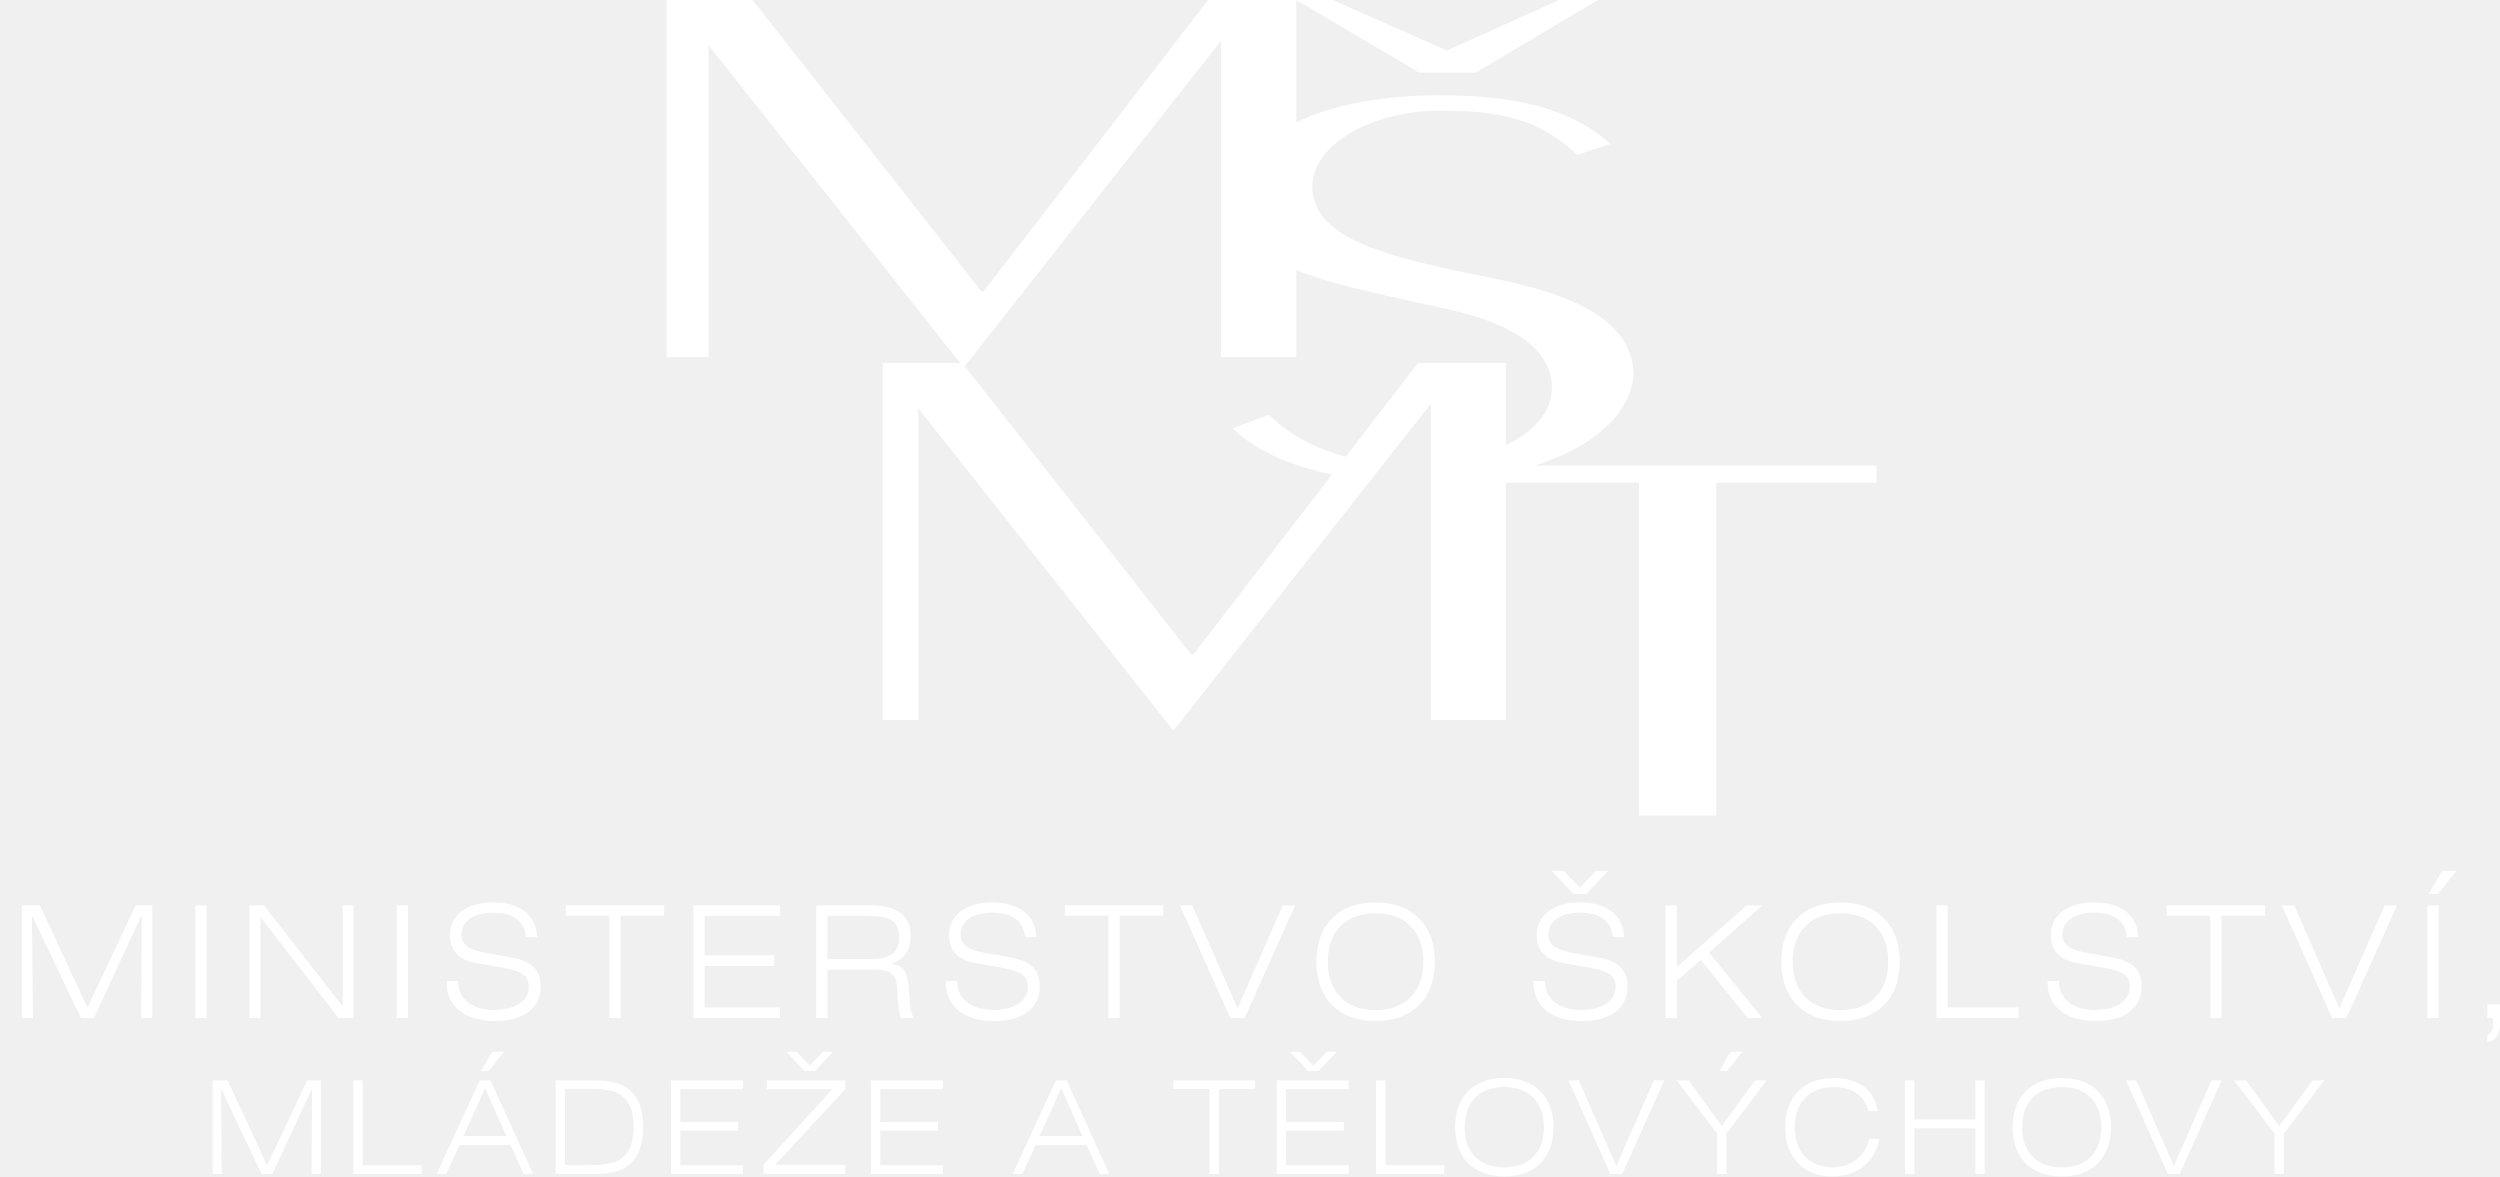
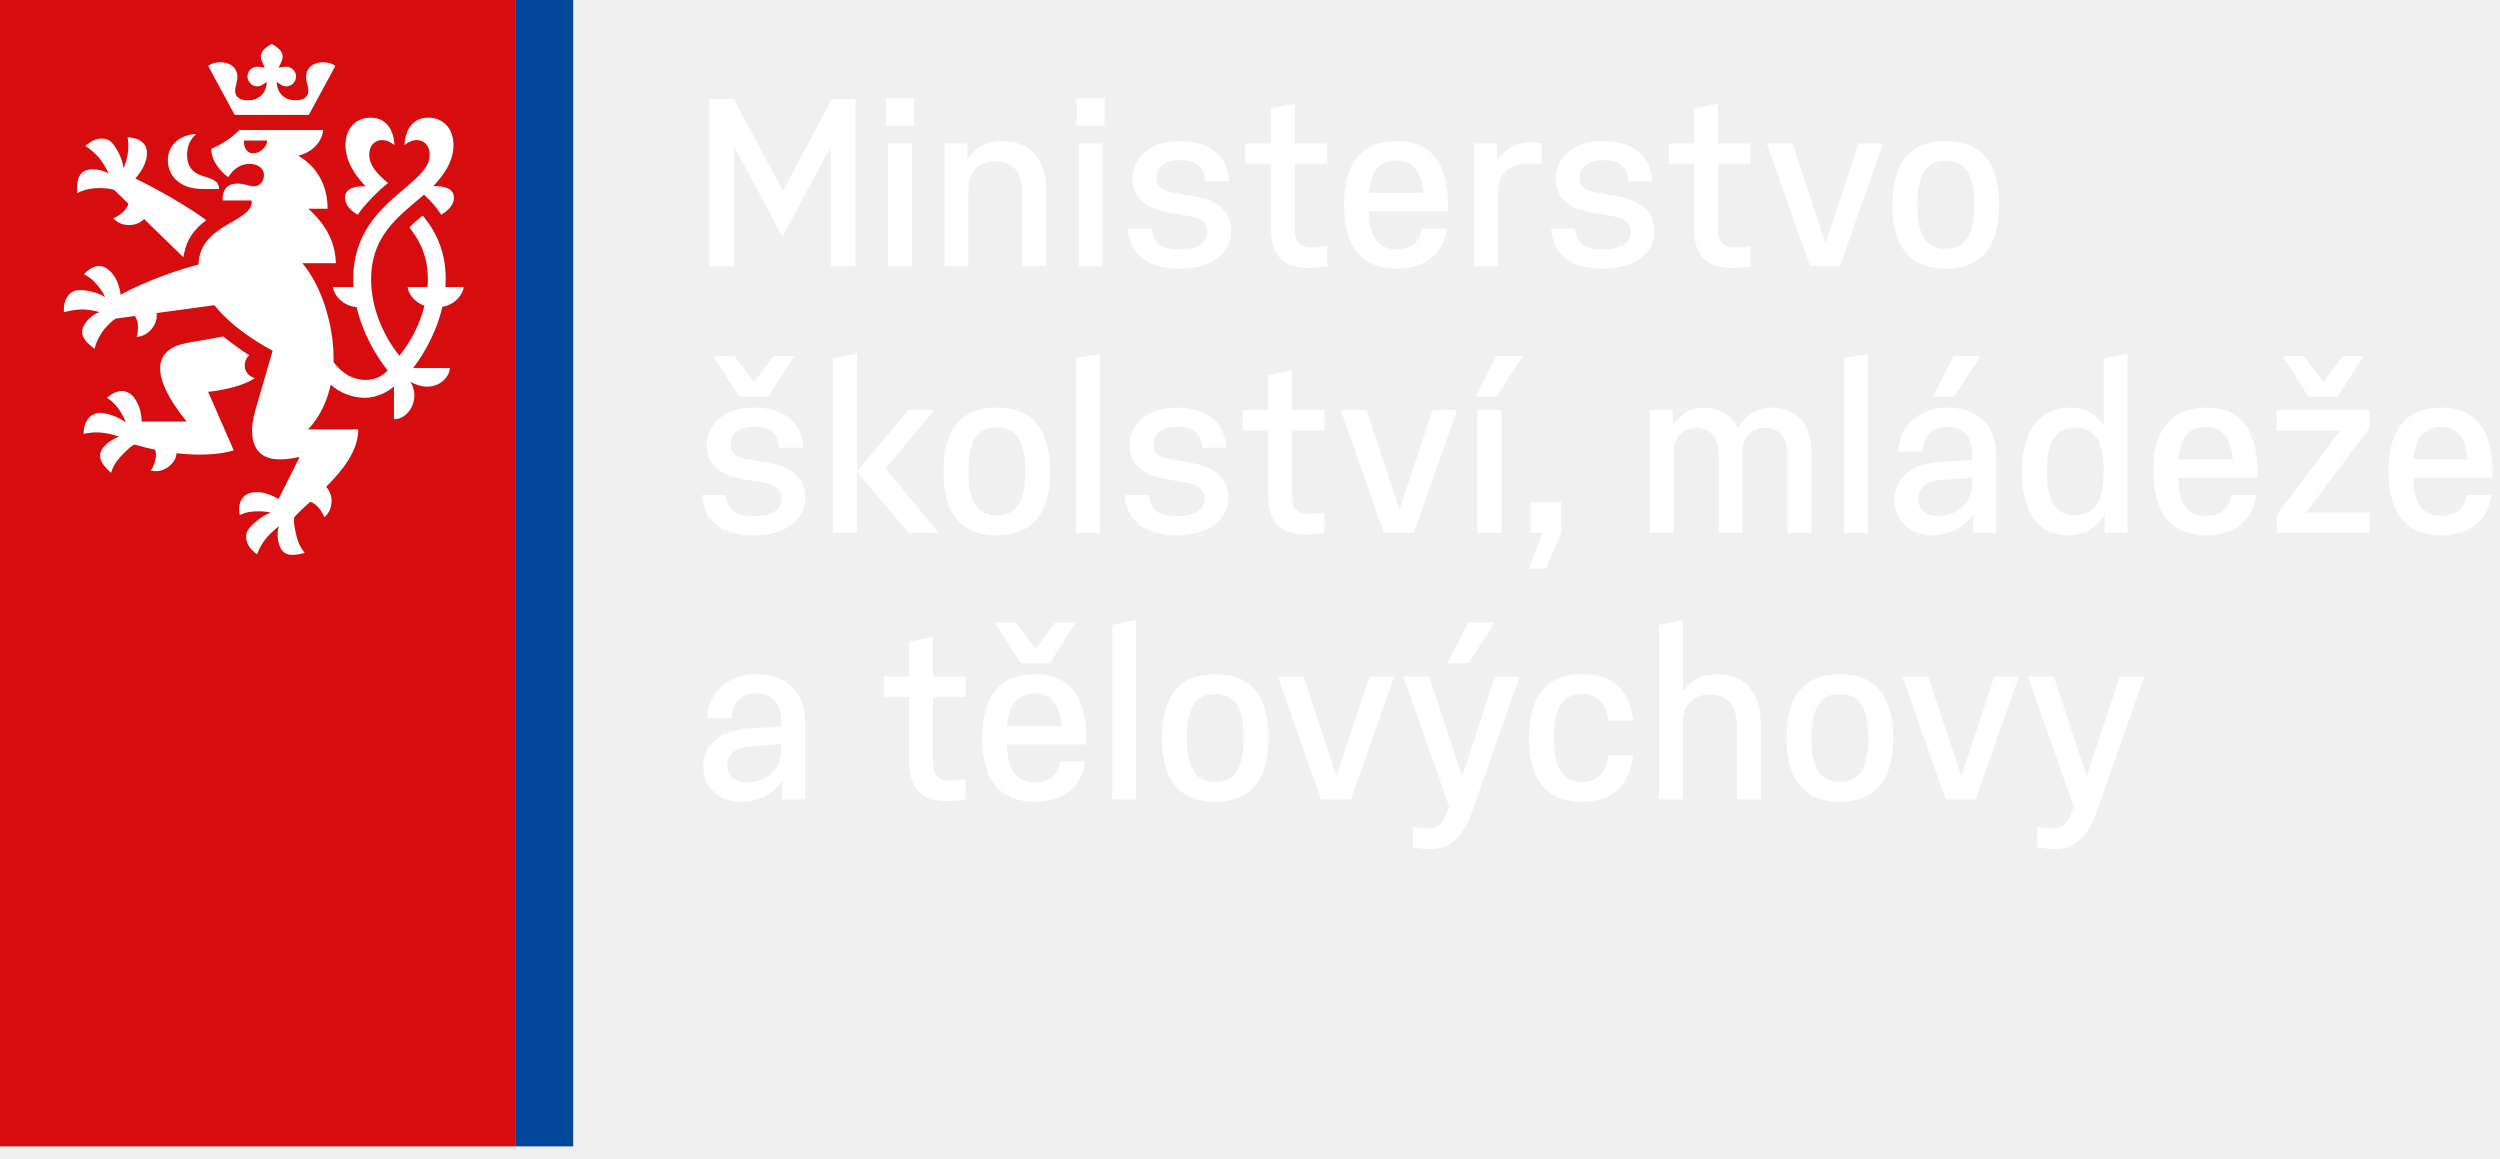
- <svg xmlns="http://www.w3.org/2000/svg" width="102" height="48" viewBox="0 0 102 48" fill="none">
-   <path d="M60.208 2.964L65.192 0H63.615L59.035 2.062L54.374 0H52.888L57.908 2.964H60.208ZM62.628 18.996C64.812 18.296 66.434 17.069 66.652 15.35C66.652 12.924 63.814 11.953 61.019 11.375C56.962 10.566 54.078 9.896 53.627 8.14C53.544 7.895 53.536 7.77 53.536 7.586C53.627 5.691 56.287 4.513 58.721 4.513C61.199 4.513 62.776 4.834 64.353 6.316L65.706 5.875C63.949 4.304 61.56 3.888 58.721 3.888C56.36 3.888 54.345 4.284 52.888 4.993V0H49.292L40.131 11.889H40.043L30.704 0H27.199V14.564H28.908V1.844L39.176 14.814H36.016V29.378H37.465V16.657L47.855 29.784H47.897L58.376 16.477V29.378H61.444V19.696H66.867V33.279H70.023V19.696H76.556V18.996H62.628ZM61.444 18.159V14.814H57.849L54.909 18.63C53.689 18.313 52.606 17.756 51.779 16.922L50.291 17.476C51.245 18.398 52.678 19.015 54.348 19.359L48.688 26.703H48.6L39.363 14.941L49.818 1.662V14.564H52.888V11.02C54.508 11.671 56.73 12.086 58.99 12.6C62.326 13.316 63.318 14.587 63.318 15.812C63.318 16.757 62.64 17.587 61.444 18.159Z" fill="white" />
-   <path d="M0.893 36.939H1.626L3.568 41.112L5.537 36.939H6.212V41.538H5.76L5.778 37.335L3.83 41.538H3.301L1.301 37.335L1.346 41.538H0.893V36.939Z" fill="white" />
-   <path d="M7.97 36.938H8.428V41.537H7.97V36.938Z" fill="white" />
-   <path d="M10.18 36.939H10.767L13.983 41.066V36.939H14.429V41.538H13.817L10.626 37.41V41.538H10.18V36.939Z" fill="white" />
-   <path d="M16.186 36.938H16.645V41.537H16.186V36.938Z" fill="white" />
-   <path d="M18.69 40.023V40.047C18.69 40.742 19.257 41.207 20.148 41.207C21.047 41.207 21.575 40.825 21.575 40.265C21.575 39.741 21.205 39.609 20.428 39.468L19.447 39.296C18.715 39.169 18.358 38.787 18.358 38.15C18.358 37.36 19.007 36.819 20.11 36.819C21.231 36.819 21.893 37.353 21.918 38.232H21.46C21.402 37.589 20.944 37.239 20.122 37.239C19.307 37.239 18.829 37.595 18.829 38.125C18.829 38.608 19.206 38.774 19.976 38.907L20.849 39.06C21.683 39.207 22.058 39.564 22.058 40.246C22.058 41.124 21.378 41.659 20.192 41.659C18.957 41.659 18.224 41.048 18.224 40.092V40.023H18.69Z" fill="white" />
-   <path d="M24.861 37.36H23.084V36.939H27.096V37.36H25.32V41.537H24.861V37.36Z" fill="white" />
-   <path d="M28.287 36.939H31.822V37.367H28.747V38.979H31.587V39.411H28.747V41.105H31.822V41.538H28.287V36.939Z" fill="white" />
-   <path d="M33.3 36.939H35.505C36.6 36.939 37.154 37.353 37.154 38.175C37.154 38.78 36.912 39.137 36.358 39.322C36.881 39.405 37.001 39.647 37.065 40.195C37.135 40.806 37.097 41.271 37.288 41.538H36.752C36.612 41.118 36.651 40.66 36.593 40.195C36.536 39.722 36.268 39.563 35.695 39.563H33.76V41.538H33.3V36.939ZM33.76 37.367V39.131H35.454C36.301 39.131 36.689 38.895 36.689 38.246C36.689 37.563 36.282 37.367 35.396 37.367H33.76Z" fill="white" />
-   <path d="M39.052 40.023V40.047C39.052 40.742 39.619 41.207 40.511 41.207C41.408 41.207 41.937 40.825 41.937 40.265C41.937 39.741 41.568 39.609 40.79 39.468L39.81 39.296C39.077 39.169 38.721 38.787 38.721 38.15C38.721 37.36 39.37 36.819 40.472 36.819C41.593 36.819 42.256 37.353 42.281 38.232H41.822C41.765 37.589 41.307 37.239 40.485 37.239C39.669 37.239 39.192 37.595 39.192 38.125C39.192 38.608 39.568 38.774 40.338 38.907L41.211 39.06C42.045 39.207 42.421 39.564 42.421 40.246C42.421 41.124 41.74 41.659 40.555 41.659C39.319 41.659 38.588 41.048 38.588 40.092V40.023H39.052Z" fill="white" />
-   <path d="M45.224 37.36H43.446V36.939H47.459V37.36H45.682V41.537H45.224V37.36Z" fill="white" />
-   <path d="M48.142 36.939H48.644L50.491 41.143L52.338 36.939H52.842L50.778 41.538H50.198L48.142 36.939Z" fill="white" />
-   <path d="M56.122 41.659C54.612 41.659 53.709 40.736 53.709 39.238C53.709 37.743 54.612 36.819 56.122 36.819C57.632 36.819 58.542 37.743 58.542 39.238C58.542 40.736 57.632 41.659 56.122 41.659ZM58.071 39.238C58.071 38.003 57.338 37.264 56.122 37.264C54.906 37.264 54.173 38.003 54.173 39.238C54.173 40.474 54.906 41.213 56.122 41.213C57.338 41.213 58.071 40.474 58.071 39.238Z" fill="white" />
-   <path d="M63.033 40.023V40.047C63.033 40.742 63.599 41.207 64.491 41.207C65.39 41.207 65.917 40.825 65.917 40.265C65.917 39.741 65.548 39.609 64.772 39.468L63.791 39.296C63.059 39.169 62.702 38.787 62.702 38.15C62.702 37.36 63.351 36.819 64.454 36.819C65.574 36.819 66.237 37.353 66.263 38.232H65.804C65.746 37.589 65.287 37.239 64.465 37.239C63.651 37.239 63.172 37.595 63.172 38.125C63.172 38.608 63.548 38.774 64.319 38.907L65.192 39.06C66.027 39.207 66.403 39.564 66.403 40.246C66.403 41.124 65.721 41.659 64.535 41.659C63.3 41.659 62.568 41.048 62.568 40.092V40.023H63.033ZM65.115 35.532H65.607L64.72 36.475H64.198L63.313 35.532H63.803L64.459 36.213L65.115 35.532Z" fill="white" />
-   <path d="M67.956 36.939H68.415V39.456L71.261 36.939H71.898L69.733 38.863L71.898 41.538H71.312L69.389 39.163L68.415 40.016V41.538H67.956V36.939Z" fill="white" />
-   <path d="M75.09 41.659C73.58 41.659 72.677 40.736 72.677 39.238C72.677 37.743 73.58 36.819 75.09 36.819C76.6 36.819 77.51 37.743 77.51 39.238C77.51 40.736 76.6 41.659 75.09 41.659ZM77.039 39.238C77.039 38.003 76.305 37.264 75.09 37.264C73.873 37.264 73.141 38.003 73.141 39.238C73.141 40.474 73.873 41.213 75.09 41.213C76.305 41.213 77.039 40.474 77.039 39.238Z" fill="white" />
-   <path d="M79.007 36.939H79.466V41.105H82.358V41.538H79.007V36.939Z" fill="white" />
-   <path d="M84.007 40.023V40.047C84.007 40.742 84.575 41.207 85.466 41.207C86.364 41.207 86.893 40.825 86.893 40.265C86.893 39.741 86.523 39.609 85.746 39.468L84.766 39.296C84.033 39.169 83.676 38.787 83.676 38.15C83.676 37.36 84.325 36.819 85.427 36.819C86.548 36.819 87.212 37.353 87.236 38.232H86.778C86.721 37.589 86.262 37.239 85.44 37.239C84.625 37.239 84.147 37.595 84.147 38.125C84.147 38.608 84.523 38.774 85.294 38.907L86.166 39.06C87.001 39.207 87.376 39.564 87.376 40.246C87.376 41.124 86.696 41.659 85.511 41.659C84.275 41.659 83.542 41.048 83.542 40.092V40.023H84.007Z" fill="white" />
-   <path d="M90.179 37.36H88.402V36.939H92.414V37.36H90.638V41.537H90.179V37.36Z" fill="white" />
-   <path d="M93.096 36.939H93.6L95.447 41.143L97.294 36.939H97.796L95.732 41.538H95.153L93.096 36.939Z" fill="white" />
-   <path d="M99.039 36.938H99.498V41.537H99.039V36.938ZM99.638 35.532H100.217L99.465 36.475H99.089L99.638 35.532Z" fill="white" />
-   <path d="M101.483 40.977H102V41.723C102 42.169 101.885 42.399 101.483 42.532V42.238C101.657 42.15 101.713 42.022 101.713 41.812V41.537H101.483V40.977Z" fill="white" />
-   <path d="M8.677 44.081H9.285L10.898 47.545L12.531 44.081H13.092V47.9H12.715L12.732 44.41L11.114 47.9H10.675L9.015 44.41L9.052 47.9H8.677V44.081Z" fill="white" />
-   <path d="M14.419 44.081H14.8V47.54H17.2V47.9H14.419V44.081Z" fill="white" />
-   <path d="M19.573 44.081H20.012L21.752 47.9H21.366L20.833 46.72H18.744L18.204 47.9H17.812L19.573 44.081ZM20.663 46.35L19.791 44.4L18.913 46.35H20.663ZM20.081 42.913H20.563L19.939 43.696H19.626L20.081 42.913Z" fill="white" />
-   <path d="M25.627 44.426C26.05 44.753 26.241 45.266 26.241 45.99C26.241 46.715 26.05 47.229 25.627 47.557C25.236 47.857 24.745 47.899 24.062 47.899H22.672V44.081H24.062C24.745 44.081 25.236 44.124 25.627 44.426ZM23.052 44.426V47.535H24.062C24.608 47.535 25.003 47.498 25.315 47.291C25.691 47.043 25.849 46.614 25.849 45.965C25.849 45.33 25.68 44.907 25.315 44.664C24.993 44.452 24.57 44.426 23.977 44.426H23.052Z" fill="white" />
-   <path d="M27.377 44.081H30.311V44.436H27.758V45.774H30.116V46.134H27.758V47.54H30.311V47.9H27.377V44.081Z" fill="white" />
-   <path d="M31.152 47.524L33.96 44.436H31.29V44.081H34.489V44.436L31.628 47.524H34.489V47.9H31.152V47.524ZM33.579 42.913H33.986L33.252 43.696H32.818L32.083 42.913H32.49L33.035 43.479L33.579 42.913Z" fill="white" />
-   <path d="M35.535 44.081H38.469V44.436H35.916V45.774H38.274V46.134H35.916V47.54H38.469V47.9H35.535V44.081Z" fill="white" />
-   <path d="M43.08 44.081H43.519L45.258 47.9H44.873L44.339 46.72H42.25L41.711 47.9H41.319L43.08 44.081ZM44.169 46.35L43.297 44.4L42.419 46.35H44.169Z" fill="white" />
-   <path d="M49.351 44.431H47.876V44.081H51.207V44.431H49.731V47.9H49.351V44.431Z" fill="white" />
-   <path d="M52.09 44.081H55.025V44.436H52.471V45.774H54.828V46.134H52.471V47.54H55.025V47.9H52.09V44.081ZM54.131 42.913H54.539L53.803 43.696H53.37L52.635 42.913H53.041L53.586 43.48L54.131 42.913Z" fill="white" />
-   <path d="M56.146 44.081H56.526V47.54H58.926V47.9H56.146V44.081Z" fill="white" />
-   <path d="M61.374 48C60.121 48 59.37 47.233 59.37 45.991C59.37 44.749 60.121 43.982 61.374 43.982C62.627 43.982 63.383 44.749 63.383 45.991C63.383 47.233 62.627 48 61.374 48ZM62.992 45.991C62.992 44.965 62.384 44.351 61.374 44.351C60.364 44.351 59.757 44.965 59.757 45.991C59.757 47.017 60.364 47.63 61.374 47.63C62.384 47.63 62.992 47.017 62.992 45.991Z" fill="white" />
-   <path d="M63.997 44.081H64.413L65.948 47.571L67.48 44.081H67.899L66.186 47.9H65.704L63.997 44.081Z" fill="white" />
-   <path d="M70.056 46.25L68.411 44.081H68.897L70.246 45.943L71.609 44.081H72.081L70.437 46.25V47.9H70.056V46.25ZM70.611 42.913H71.092L70.468 43.696H70.155L70.611 42.913Z" fill="white" />
-   <path d="M74.835 44.351C73.835 44.351 73.223 44.971 73.223 45.991C73.223 47 73.835 47.625 74.76 47.625C75.529 47.625 76.114 47.18 76.267 46.466H76.675C76.501 47.407 75.771 48 74.772 48C73.602 48 72.836 47.218 72.836 45.991C72.836 44.748 73.586 43.982 74.841 43.982C75.835 43.982 76.49 44.494 76.611 45.33H76.226C76.077 44.706 75.581 44.351 74.835 44.351Z" fill="white" />
-   <path d="M77.727 44.081H78.108V45.673H80.593V44.081H80.973V47.9H80.593V46.038H78.108V47.9H77.727V44.081Z" fill="white" />
-   <path d="M84.12 48C82.865 48 82.115 47.233 82.115 45.991C82.115 44.749 82.865 43.982 84.12 43.982C85.372 43.982 86.128 44.749 86.128 45.991C86.128 47.233 85.372 48 84.12 48ZM85.737 45.991C85.737 44.965 85.13 44.351 84.12 44.351C83.11 44.351 82.502 44.965 82.502 45.991C82.502 47.017 83.11 47.63 84.12 47.63C85.13 47.63 85.737 47.017 85.737 45.991Z" fill="white" />
-   <path d="M86.742 44.081H87.159L88.693 47.571L90.227 44.081H90.644L88.931 47.9H88.449L86.742 44.081Z" fill="white" />
-   <path d="M92.801 46.25L91.156 44.081H91.642L92.991 45.943L94.356 44.081H94.826L93.182 46.25V47.9H92.801V46.25Z" fill="white" />
+ <svg xmlns="http://www.w3.org/2000/svg" width="136" height="63" viewBox="0 0 136 63" fill="none">
+   <path d="M28.063 0H0V62.362H28.063V0Z" fill="#D70C0F" />
+   <path d="M31.18 0H28.062V62.362H31.18V0Z" fill="#00469B" />
+   <path d="M13.862 20.568C13.862 20.568 13.439 20.468 13.339 20.071C13.215 19.598 13.563 19.324 13.563 19.324C13.14 19.075 12.617 18.675 12.144 18.303L10.201 18.651C8.483 18.95 7.985 20.245 10.152 22.935H7.711C7.686 22.361 7.537 22.013 7.387 21.764C6.964 21.091 6.366 21.166 5.819 21.64C6.117 21.838 6.317 22.038 6.516 22.336C6.715 22.636 6.815 22.884 6.84 22.984C6.416 22.636 5.669 22.436 5.37 22.461C4.997 22.485 4.549 22.834 4.549 23.606C4.549 23.606 5.071 23.457 5.694 23.557C6.043 23.606 6.491 23.756 6.491 23.756C6.217 23.831 5.918 24.03 5.719 24.23C5.221 24.727 5.445 25.201 6.043 25.724C6.142 25.375 6.317 25.076 6.715 24.678C7.064 24.329 7.163 24.254 7.313 24.18C7.698 24.294 8.074 24.389 8.437 24.464C8.626 24.961 8.209 25.599 8.209 25.599C8.905 25.773 9.576 25.203 9.603 24.656C10.927 24.809 12.018 24.714 12.716 24.503L11.322 21.315C11.322 21.315 12.99 21.166 13.862 20.568Z" fill="white" />
+   <path d="M6.217 10.335L6.982 11.081C6.866 11.588 6.166 11.878 6.166 11.878C6.652 12.413 7.492 12.308 7.834 11.91L9.976 13.995C10.15 12.949 10.599 12.451 11.221 11.977C9.553 10.757 7.361 9.711 7.361 9.711C7.735 9.289 7.885 8.939 7.959 8.641C8.134 7.869 7.66 7.496 6.938 7.471C7.013 7.818 6.988 8.167 6.938 8.416C6.888 8.715 6.838 8.89 6.714 9.139C6.664 8.59 6.266 7.918 6.042 7.72C5.768 7.471 5.195 7.42 4.647 7.943C4.647 7.943 5.145 8.243 5.494 8.715C5.693 8.989 5.917 9.438 5.917 9.438C5.668 9.289 5.319 9.213 5.045 9.213C4.323 9.213 4.149 9.711 4.199 10.509C4.523 10.335 4.896 10.234 5.419 10.234C5.743 10.234 5.992 10.26 6.217 10.335Z" fill="white" />
+   <path d="M25.217 15.614H24.23C24.24 15.466 24.246 15.317 24.246 15.166C24.246 13.648 23.698 12.576 23.001 11.729C23.001 11.729 22.478 12.128 22.279 12.377C22.851 13.1 23.275 13.97 23.275 15.191C23.275 15.332 23.269 15.474 23.258 15.614H22.179C22.179 15.913 22.513 16.434 23.092 16.631C22.833 17.669 22.325 18.623 21.731 19.358C20.869 18.291 20.187 16.765 20.187 15.191C20.187 13.1 21.357 12.028 22.602 10.982C22.71 10.892 22.877 10.76 23.07 10.593C23.389 10.882 23.722 11.234 23.997 11.679C23.997 11.679 24.694 11.332 24.694 10.758C24.694 10.225 24.114 10.112 23.571 10.123C24.12 9.558 24.669 8.786 24.669 7.895C24.669 6.974 24.096 6.4 23.3 6.4C22.129 6.4 22.005 7.621 22.005 7.895C22.005 7.895 22.303 7.621 22.677 7.621C23.026 7.621 23.374 7.869 23.374 8.417C23.374 9.09 22.826 9.563 21.83 10.409C20.685 11.381 19.216 12.7 19.216 15.166C19.216 15.317 19.221 15.466 19.232 15.614H18.12C18.12 15.971 18.597 16.645 19.398 16.706C19.837 18.591 20.931 19.959 21.089 20.148C20.927 20.337 20.548 20.669 19.888 20.669C19.238 20.669 18.638 20.355 18.141 19.698C18.143 19.625 18.145 19.55 18.145 19.475C18.145 17.656 17.497 15.565 16.451 14.319H18.269C18.244 13.273 17.821 12.302 16.775 11.356H17.821C17.821 9.29 16.352 8.567 16.227 8.467C17.174 8.243 17.572 7.497 17.572 7.072H13.015C13.015 7.072 12.467 7.695 11.496 8.093C11.496 8.767 11.994 9.339 12.417 9.637C12.816 8.99 13.314 8.916 13.588 8.916C14.011 8.916 14.36 9.14 14.36 9.539C14.36 9.837 14.16 10.135 13.812 10.135C13.563 10.135 13.289 9.986 12.915 9.986C11.994 9.986 12.118 10.907 12.118 10.907H13.687C13.835 12.093 10.847 12.152 10.8 14.391C8.194 15.084 6.565 16.038 6.565 16.038C6.49 15.489 6.316 15.142 6.117 14.893C5.619 14.27 5.046 14.395 4.573 14.918C4.897 15.091 5.071 15.24 5.32 15.54C5.569 15.838 5.594 15.914 5.718 16.163C5.27 15.863 4.498 15.739 4.199 15.789C3.826 15.838 3.427 16.237 3.477 16.984C3.477 16.984 3.975 16.834 4.473 16.834C4.971 16.834 5.42 16.984 5.42 16.984C5.146 17.059 4.872 17.282 4.697 17.507C4.249 18.08 4.498 18.503 5.146 18.977C5.22 18.627 5.445 18.179 5.718 17.855C5.868 17.682 6.117 17.433 6.291 17.332L7.337 17.19C7.65 17.618 7.437 18.329 7.437 18.329C8.149 18.279 8.618 17.552 8.512 17.031L11.664 16.604C12.75 17.971 14.51 18.906 14.833 19.075L13.886 22.338C13.488 23.707 13.762 24.753 14.783 24.952C15.43 25.077 16.302 24.854 16.302 24.854L15.156 27.145C14.658 26.871 14.285 26.77 13.986 26.77C13.189 26.77 12.915 27.318 13.04 28.016C13.388 27.866 13.637 27.816 14.011 27.816C14.235 27.816 14.459 27.816 14.733 27.892C14.21 28.065 13.637 28.588 13.488 28.837C13.289 29.161 13.363 29.734 13.986 30.157C13.986 30.157 14.135 29.659 14.559 29.186C14.808 28.913 15.181 28.613 15.181 28.613C15.082 28.887 15.082 29.26 15.156 29.51C15.331 30.183 15.679 30.307 16.576 30.082C16.352 29.783 16.202 29.534 16.078 28.938C16.003 28.613 15.978 28.364 16.003 28.141C16.216 27.898 16.525 27.615 16.871 27.299C17.38 27.439 17.647 28.141 17.647 28.141C18.176 27.684 18.124 26.855 17.739 26.485C18.636 25.596 19.489 24.531 19.489 23.359H16.75C16.75 23.359 17.631 22.572 17.992 20.925C18.481 21.384 19.218 21.641 19.838 21.641C20.461 21.641 21.083 21.342 21.432 21.019V22.811C22.229 22.811 22.901 21.715 22.328 20.77C23.623 21.491 24.47 20.57 24.47 20.023H22.473C22.796 19.605 23.685 18.346 24.067 16.69C24.791 16.572 25.217 15.951 25.217 15.614ZM13.787 8.343C13.488 8.343 13.264 8.118 13.264 7.646H14.534C14.534 7.994 14.135 8.343 13.787 8.343Z" fill="white" />
+   <path d="M11.073 10.285H11.92C11.92 9.762 11.397 9.712 10.924 9.538C10.525 9.389 10.177 9.115 10.177 8.417C10.177 8.118 10.251 7.645 10.675 7.297C9.927 7.297 9.131 7.795 9.131 8.716C9.131 9.463 9.654 10.285 11.073 10.285Z" fill="white" />
+   <path d="M14.783 6.25H16.8L18.244 3.585C17.747 3.213 16.651 3.337 16.651 4.184C16.651 4.483 16.775 4.682 16.775 4.931C16.775 5.33 16.451 5.454 16.078 5.454C15.332 5.454 15.057 4.906 15.057 4.458L15.281 4.607C15.655 4.856 16.104 4.558 16.104 4.159C16.104 3.811 15.779 3.585 15.48 3.636L15.157 3.686L15.306 3.362C15.53 2.889 15.181 2.615 14.783 2.391C14.385 2.615 14.036 2.889 14.26 3.362L14.409 3.686L14.086 3.636C13.788 3.585 13.463 3.811 13.463 4.159C13.463 4.558 13.911 4.856 14.285 4.607L14.509 4.458C14.509 4.906 14.235 5.454 13.488 5.454C13.115 5.454 12.791 5.33 12.791 4.931C12.791 4.682 12.915 4.483 12.915 4.184C12.915 3.337 11.82 3.213 11.322 3.585L12.766 6.25H14.783Z" fill="white" />
+   <path d="M18.768 10.758C18.768 11.332 19.465 11.68 19.465 11.68C19.739 11.231 20.611 10.335 21.109 9.961C20.436 9.389 20.088 8.965 20.088 8.417C20.088 7.87 20.436 7.621 20.785 7.621C21.159 7.621 21.456 7.895 21.456 7.895C21.456 7.621 21.332 6.4 20.163 6.4C19.366 6.4 18.793 6.974 18.793 7.895C18.793 8.791 19.341 9.563 19.889 10.136C19.341 10.111 18.768 10.235 18.768 10.758Z" fill="white" />
+   <path d="M46.544 14.487V5.387H45.257L42.592 10.379L39.914 5.387H38.588V14.487H39.94V7.974L42.566 12.875L45.192 7.974V14.487H46.544Z" fill="#FFF" />
+   <path d="M49.715 5.334H48.207V6.842H49.715V5.334Z" fill="#FFF" />
+   <path d="M49.61 7.805H48.31V14.487H49.61V7.805Z" fill="#FFF" />
+   <path d="M52.679 10.274C52.679 9.273 53.329 8.779 54.148 8.779C55.02 8.779 55.617 9.26 55.617 10.508V14.486H56.917V10.378C56.917 8.506 55.916 7.674 54.512 7.674C53.706 7.674 53.056 8.025 52.627 8.675V7.804H51.379V14.486H52.679V10.274Z" fill="#FFF" />
+   <path d="M59.985 7.805H58.685V14.487H59.985V7.805Z" fill="#FFF" />
+   <path d="M60.088 5.334H58.58V6.842H60.088V5.334Z" fill="#FFF" />
+   <path d="M64.171 13.576C63.066 13.576 62.715 13.148 62.663 12.432H61.363C61.428 13.81 62.403 14.616 64.171 14.616C65.939 14.616 66.98 13.745 66.98 12.575C66.98 11.483 66.199 10.885 64.939 10.677L63.963 10.508C63.196 10.378 62.91 10.183 62.91 9.65C62.91 9.091 63.365 8.714 64.184 8.714C65.159 8.714 65.51 9.143 65.562 9.858H66.862C66.797 8.506 65.861 7.674 64.171 7.674C62.533 7.674 61.61 8.597 61.61 9.715C61.61 10.807 62.364 11.366 63.638 11.574L64.626 11.743C65.341 11.86 65.679 12.094 65.679 12.627C65.679 13.252 65.12 13.576 64.171 13.576Z" fill="#FFF" />
+   <path d="M69.136 12.407C69.136 13.72 69.63 14.578 71.216 14.578C71.502 14.578 71.827 14.552 72.204 14.487V13.382C71.879 13.434 71.619 13.46 71.398 13.46C70.683 13.46 70.436 13.161 70.436 12.407V8.91H72.204V7.805H70.436V5.646L69.136 5.907V7.805H67.758V8.91H69.136V12.407Z" fill="#FFF" />
+   <path d="M76.001 14.616C77.497 14.616 78.549 13.81 78.706 12.432H77.353C77.289 13.121 76.769 13.563 76.001 13.563C75.013 13.563 74.493 12.952 74.454 11.496H78.77C78.783 11.405 78.783 11.327 78.783 11.249C78.783 8.779 77.756 7.674 76.001 7.674C74.142 7.674 73.115 8.779 73.115 11.145C73.115 13.511 74.142 14.616 76.001 14.616ZM76.001 8.727C76.82 8.727 77.327 9.26 77.432 10.495H74.467C74.571 9.26 75.078 8.727 76.001 8.727Z" fill="#FFF" />
+   <path d="M81.487 10.481C81.487 9.623 81.942 8.908 83.165 8.908H83.866V7.803C83.671 7.764 83.463 7.738 83.269 7.738C82.501 7.738 81.864 8.063 81.436 8.726V7.803H80.188V14.485H81.487V10.481Z" fill="#FFF" />
+   <path d="M87.962 10.677L86.987 10.508C86.22 10.378 85.934 10.183 85.934 9.65C85.934 9.091 86.389 8.714 87.207 8.714C88.183 8.714 88.534 9.143 88.586 9.858H89.886C89.821 8.506 88.885 7.674 87.195 7.674C85.557 7.674 84.634 8.597 84.634 9.715C84.634 10.807 85.388 11.366 86.662 11.574L87.65 11.743C88.365 11.86 88.703 12.094 88.703 12.627C88.703 13.252 88.144 13.576 87.195 13.576C86.09 13.576 85.739 13.148 85.686 12.432H84.387C84.452 13.81 85.427 14.616 87.195 14.616C88.963 14.616 90.003 13.745 90.003 12.575C90.003 11.483 89.223 10.885 87.962 10.677Z" fill="#FFF" />
+   <path d="M92.159 12.407C92.159 13.72 92.653 14.578 94.239 14.578C94.525 14.578 94.85 14.552 95.227 14.487V13.382C94.902 13.434 94.642 13.46 94.421 13.46C93.706 13.46 93.46 13.161 93.46 12.407V8.91H95.227V7.805H93.46V5.646L92.159 5.907V7.805H90.781V8.91H92.159V12.407Z" fill="#FFF" />
+   <path d="M100.09 14.487L102.443 7.805H101.104L99.31 13.226L97.516 7.805H96.111L98.464 14.487H100.09Z" fill="#FFF" />
+   <path d="M105.848 14.616C107.72 14.616 108.748 13.511 108.748 11.145C108.748 8.779 107.72 7.674 105.848 7.674C103.976 7.674 102.949 8.779 102.949 11.145C102.949 13.511 103.976 14.616 105.848 14.616ZM105.848 8.753C106.901 8.753 107.396 9.481 107.396 11.145C107.396 12.809 106.901 13.537 105.848 13.537C104.795 13.537 104.301 12.809 104.301 11.145C104.301 9.481 104.795 8.753 105.848 8.753Z" fill="#FFF" />
+   <path d="M41.799 21.577L43.203 19.367H42.085L41.019 20.784L39.953 19.367H38.809L40.213 21.577H41.799Z" fill="#FFF" />
+   <path d="M41.773 25.177L40.797 25.008C40.03 24.878 39.744 24.683 39.744 24.15C39.744 23.591 40.199 23.214 41.018 23.214C41.993 23.214 42.344 23.643 42.397 24.358H43.696C43.631 23.006 42.695 22.174 41.005 22.174C39.367 22.174 38.444 23.097 38.444 24.215C38.444 25.307 39.198 25.866 40.472 26.074L41.46 26.243C42.175 26.36 42.513 26.594 42.513 27.127C42.513 27.752 41.954 28.076 41.005 28.076C39.9 28.076 39.549 27.648 39.497 26.932H38.197C38.262 28.311 39.237 29.116 41.005 29.116C42.773 29.116 43.813 28.245 43.813 27.075C43.813 25.983 43.033 25.385 41.773 25.177Z" fill="#FFF" />
+   <path d="M51.067 28.987L48.167 25.49L50.833 22.305H49.416L46.621 25.633V19.236L45.32 19.497V28.987H46.621V25.659L49.416 28.987H51.067Z" fill="#FFF" />
+   <path d="M54.227 29.116C56.099 29.116 57.127 28.011 57.127 25.645C57.127 23.279 56.099 22.174 54.227 22.174C52.355 22.174 51.328 23.279 51.328 25.645C51.328 28.011 52.355 29.116 54.227 29.116ZM54.227 23.253C55.28 23.253 55.774 23.981 55.774 25.645C55.774 27.309 55.28 28.037 54.227 28.037C53.174 28.037 52.68 27.309 52.68 25.645C52.68 23.981 53.174 23.253 54.227 23.253Z" fill="#FFF" />
+   <path d="M58.529 28.987H59.83V19.236L58.529 19.497V28.987Z" fill="#FFF" />
+   <path d="M64.015 29.116C65.783 29.116 66.823 28.245 66.823 27.075C66.823 25.983 66.043 25.385 64.782 25.177L63.807 25.008C63.04 24.878 62.754 24.683 62.754 24.15C62.754 23.591 63.209 23.214 64.028 23.214C65.003 23.214 65.354 23.643 65.406 24.358H66.706C66.641 23.006 65.705 22.174 64.015 22.174C62.377 22.174 61.454 23.097 61.454 24.215C61.454 25.307 62.208 25.866 63.482 26.074L64.47 26.243C65.185 26.36 65.523 26.594 65.523 27.127C65.523 27.752 64.964 28.076 64.015 28.076C62.91 28.076 62.559 27.648 62.507 26.932H61.207C61.272 28.311 62.247 29.116 64.015 29.116Z" fill="#FFF" />
+   <path d="M72.05 28.987V27.882C71.725 27.934 71.464 27.96 71.244 27.96C70.528 27.96 70.281 27.661 70.281 26.907V23.41H72.05V22.305H70.281V20.146L68.981 20.407V22.305H67.603V23.41H68.981V26.907C68.981 28.22 69.476 29.078 71.061 29.078C71.348 29.078 71.672 29.052 72.05 28.987Z" fill="#FFF" />
+   <path d="M76.912 28.987L79.265 22.305H77.926L76.132 27.726L74.338 22.305H72.934L75.287 28.987H76.912Z" fill="#FFF" />
+   <path d="M80.266 21.577H81.41L82.84 19.367H81.384L80.266 21.577Z" fill="#FFF" />
+   <path d="M81.681 22.305H80.381V28.987H81.681V22.305Z" fill="#FFF" />
+   <path d="M84.932 28.986V27.322H83.268V28.986H83.918L83.164 30.936H84.1L84.932 28.986Z" fill="#FFF" />
+   <path d="M97.242 28.986H98.543V24.644C98.543 22.902 97.567 22.174 96.384 22.174C95.591 22.174 94.941 22.577 94.538 23.279C94.174 22.512 93.46 22.174 92.666 22.174C91.99 22.174 91.405 22.512 91.002 23.136V22.304H89.754V28.986H91.054V24.631C91.054 23.656 91.691 23.279 92.276 23.279C92.913 23.279 93.498 23.643 93.498 24.761V28.986H94.798V24.527C94.798 23.656 95.436 23.279 96.02 23.279C96.657 23.279 97.242 23.643 97.242 24.761V28.986Z" fill="#FFF" />
+   <path d="M101.61 28.987V19.236L100.311 19.497V28.987H101.61Z" fill="#FFF" />
+   <path d="M106.304 21.577L107.734 19.367H106.278L105.16 21.577H106.304Z" fill="#FFF" />
+   <path d="M105.459 25.138C103.978 25.242 103.055 26.009 103.055 27.192C103.055 28.311 103.874 29.116 105.122 29.116C105.928 29.116 106.786 28.791 107.345 27.985V28.986H108.593V24.774C108.593 23.11 107.553 22.174 105.928 22.174C104.458 22.174 103.328 23.11 103.263 24.566H104.589C104.641 23.669 105.174 23.227 105.915 23.227C106.721 23.227 107.293 23.669 107.293 24.722V25.021L105.459 25.138ZM107.293 26.217C107.293 27.595 106.253 28.064 105.395 28.064C104.797 28.064 104.354 27.712 104.354 27.153C104.354 26.568 104.758 26.165 105.603 26.113L107.293 25.983V26.217Z" fill="#FFF" />
+   <path d="M112.531 29.117C113.363 29.117 114.052 28.74 114.494 27.947V28.987H115.742V19.236L114.442 19.497V23.123C113.987 22.474 113.35 22.174 112.635 22.174C111.088 22.174 109.996 23.253 109.996 25.645C109.996 28.038 110.958 29.117 112.531 29.117ZM112.895 23.267C113.948 23.267 114.442 23.995 114.442 25.645C114.442 27.297 113.948 28.025 112.895 28.025C111.842 28.025 111.348 27.297 111.348 25.645C111.348 23.995 111.842 23.267 112.895 23.267Z" fill="#FFF" />
+   <path d="M120.031 22.174C118.171 22.174 117.145 23.279 117.145 25.645C117.145 28.011 118.171 29.116 120.031 29.116C121.526 29.116 122.579 28.311 122.735 26.932H121.383C121.318 27.621 120.798 28.064 120.031 28.064C119.042 28.064 118.522 27.452 118.483 25.996H122.8C122.813 25.905 122.813 25.827 122.813 25.749C122.813 23.279 121.786 22.174 120.031 22.174ZM118.497 24.995C118.601 23.76 119.107 23.227 120.031 23.227C120.85 23.227 121.357 23.76 121.46 24.995H118.497Z" fill="#FFF" />
+   <path d="M123.854 23.41H127.312L123.854 28.012V28.987H128.898V27.882H125.439L128.898 23.28V22.305H123.854V23.41Z" fill="#FFF" />
+   <path d="M127.169 21.577L128.574 19.367H127.456L126.39 20.784L125.324 19.367H124.18L125.583 21.577H127.169Z" fill="#FFF" />
+   <path d="M135.606 25.749C135.606 23.279 134.579 22.174 132.824 22.174C130.964 22.174 129.938 23.279 129.938 25.645C129.938 28.011 130.964 29.116 132.824 29.116C134.319 29.116 135.372 28.311 135.528 26.932H134.176C134.111 27.621 133.591 28.064 132.824 28.064C131.835 28.064 131.315 27.452 131.276 25.996H135.593C135.606 25.905 135.606 25.827 135.606 25.749ZM131.29 24.995C131.394 23.76 131.9 23.227 132.824 23.227C133.643 23.227 134.15 23.76 134.253 24.995H131.29Z" fill="#FFF" />
+   <path d="M41.135 36.674C39.666 36.674 38.535 37.61 38.47 39.066H39.796C39.848 38.169 40.381 37.727 41.122 37.727C41.928 37.727 42.5 38.169 42.5 39.222V39.521L40.667 39.638C39.185 39.742 38.262 40.509 38.262 41.692C38.262 42.81 39.081 43.616 40.329 43.616C41.135 43.616 41.993 43.291 42.552 42.485V43.486H43.8V39.274C43.8 37.61 42.76 36.674 41.135 36.674ZM42.5 40.717C42.5 42.095 41.46 42.563 40.602 42.563C40.004 42.563 39.562 42.212 39.562 41.653C39.562 41.068 39.965 40.665 40.81 40.613L42.5 40.483V40.717Z" fill="#FFF" />
+   <path d="M50.756 34.647L49.456 34.907V36.805H48.078V37.91H49.456V41.407C49.456 42.72 49.95 43.578 51.536 43.578C51.822 43.578 52.147 43.552 52.524 43.487V42.382C52.199 42.434 51.939 42.46 51.718 42.46C51.003 42.46 50.756 42.161 50.756 41.407V37.91H52.524V36.805H50.756V34.647Z" fill="#FFF" />
+   <path d="M56.32 36.674C54.46 36.674 53.434 37.779 53.434 40.145C53.434 42.511 54.46 43.616 56.32 43.616C57.815 43.616 58.868 42.81 59.024 41.432H57.672C57.607 42.121 57.087 42.563 56.32 42.563C55.331 42.563 54.812 41.952 54.773 40.496H59.089C59.102 40.405 59.102 40.327 59.102 40.249C59.102 37.779 58.075 36.674 56.32 36.674ZM54.786 39.495C54.89 38.26 55.397 37.727 56.32 37.727C57.139 37.727 57.645 38.26 57.75 39.495H54.786Z" fill="#FFF" />
+   <path d="M55.265 33.867H54.121L55.525 36.077H57.111L58.515 33.867H57.398L56.331 35.284L55.265 33.867Z" fill="#FFF" />
+   <path d="M60.506 43.487H61.806V33.736L60.506 33.997V43.487Z" fill="#FFF" />
+   <path d="M66.108 36.674C64.236 36.674 63.209 37.779 63.209 40.145C63.209 42.511 64.236 43.616 66.108 43.616C67.98 43.616 69.007 42.511 69.007 40.145C69.007 37.779 67.98 36.674 66.108 36.674ZM66.108 42.537C65.055 42.537 64.561 41.809 64.561 40.145C64.561 38.481 65.055 37.753 66.108 37.753C67.161 37.753 67.655 38.481 67.655 40.145C67.655 41.809 67.161 42.537 66.108 42.537Z" fill="#FFF" />
+   <path d="M72.712 42.226L70.918 36.805H69.514L71.867 43.487H73.492L75.845 36.805H74.506L72.712 42.226Z" fill="#FFF" />
+   <path d="M79.888 36.077L81.318 33.867H79.862L78.744 36.077H79.888Z" fill="#FFF" />
+   <path d="M79.538 42.226L77.744 36.805H76.34L78.836 43.89L78.784 44.007C78.511 44.748 78.316 45.06 77.666 45.06C77.445 45.06 77.172 45.034 76.86 44.982V46.087C77.211 46.152 77.523 46.191 77.796 46.191C78.927 46.191 79.577 45.567 80.11 44.059L82.671 36.805H81.332L79.538 42.226Z" fill="#FFF" />
+   <path d="M86.075 37.753C86.842 37.753 87.375 38.208 87.492 39.196H88.844C88.649 37.467 87.648 36.674 86.075 36.674C84.203 36.674 83.176 37.779 83.176 40.145C83.176 42.511 84.203 43.616 86.075 43.616C87.596 43.616 88.649 42.823 88.844 41.094H87.492C87.375 42.082 86.842 42.537 86.075 42.537C85.022 42.537 84.528 41.809 84.528 40.145C84.528 38.481 85.022 37.753 86.075 37.753Z" fill="#FFF" />
+   <path d="M93.381 36.674C92.602 36.674 91.978 36.999 91.548 37.623V33.736L90.248 33.997V43.487H91.548V39.275C91.548 38.273 92.198 37.78 93.018 37.78C93.889 37.78 94.486 38.261 94.486 39.509V43.487H95.787V39.378C95.787 37.506 94.786 36.674 93.381 36.674Z" fill="#FFF" />
+   <path d="M100.09 36.674C98.218 36.674 97.191 37.779 97.191 40.145C97.191 42.511 98.218 43.616 100.09 43.616C101.962 43.616 102.99 42.511 102.99 40.145C102.99 37.779 101.962 36.674 100.09 36.674ZM100.09 42.537C99.038 42.537 98.543 41.809 98.543 40.145C98.543 38.481 99.038 37.753 100.09 37.753C101.144 37.753 101.638 38.481 101.638 40.145C101.638 41.809 101.144 42.537 100.09 42.537Z" fill="#FFF" />
+   <path d="M106.694 42.226L104.9 36.805H103.496L105.849 43.487H107.475L109.828 36.805H108.488L106.694 42.226Z" fill="#FFF" />
+   <path d="M113.519 42.226L111.725 36.805H110.32L112.816 43.89L112.765 44.007C112.492 44.748 112.296 45.06 111.646 45.06C111.425 45.06 111.152 45.034 110.84 44.982V46.087C111.191 46.152 111.503 46.191 111.776 46.191C112.908 46.191 113.558 45.567 114.09 44.059L116.652 36.805H115.312L113.519 42.226Z" fill="#FFF" />
</svg>
